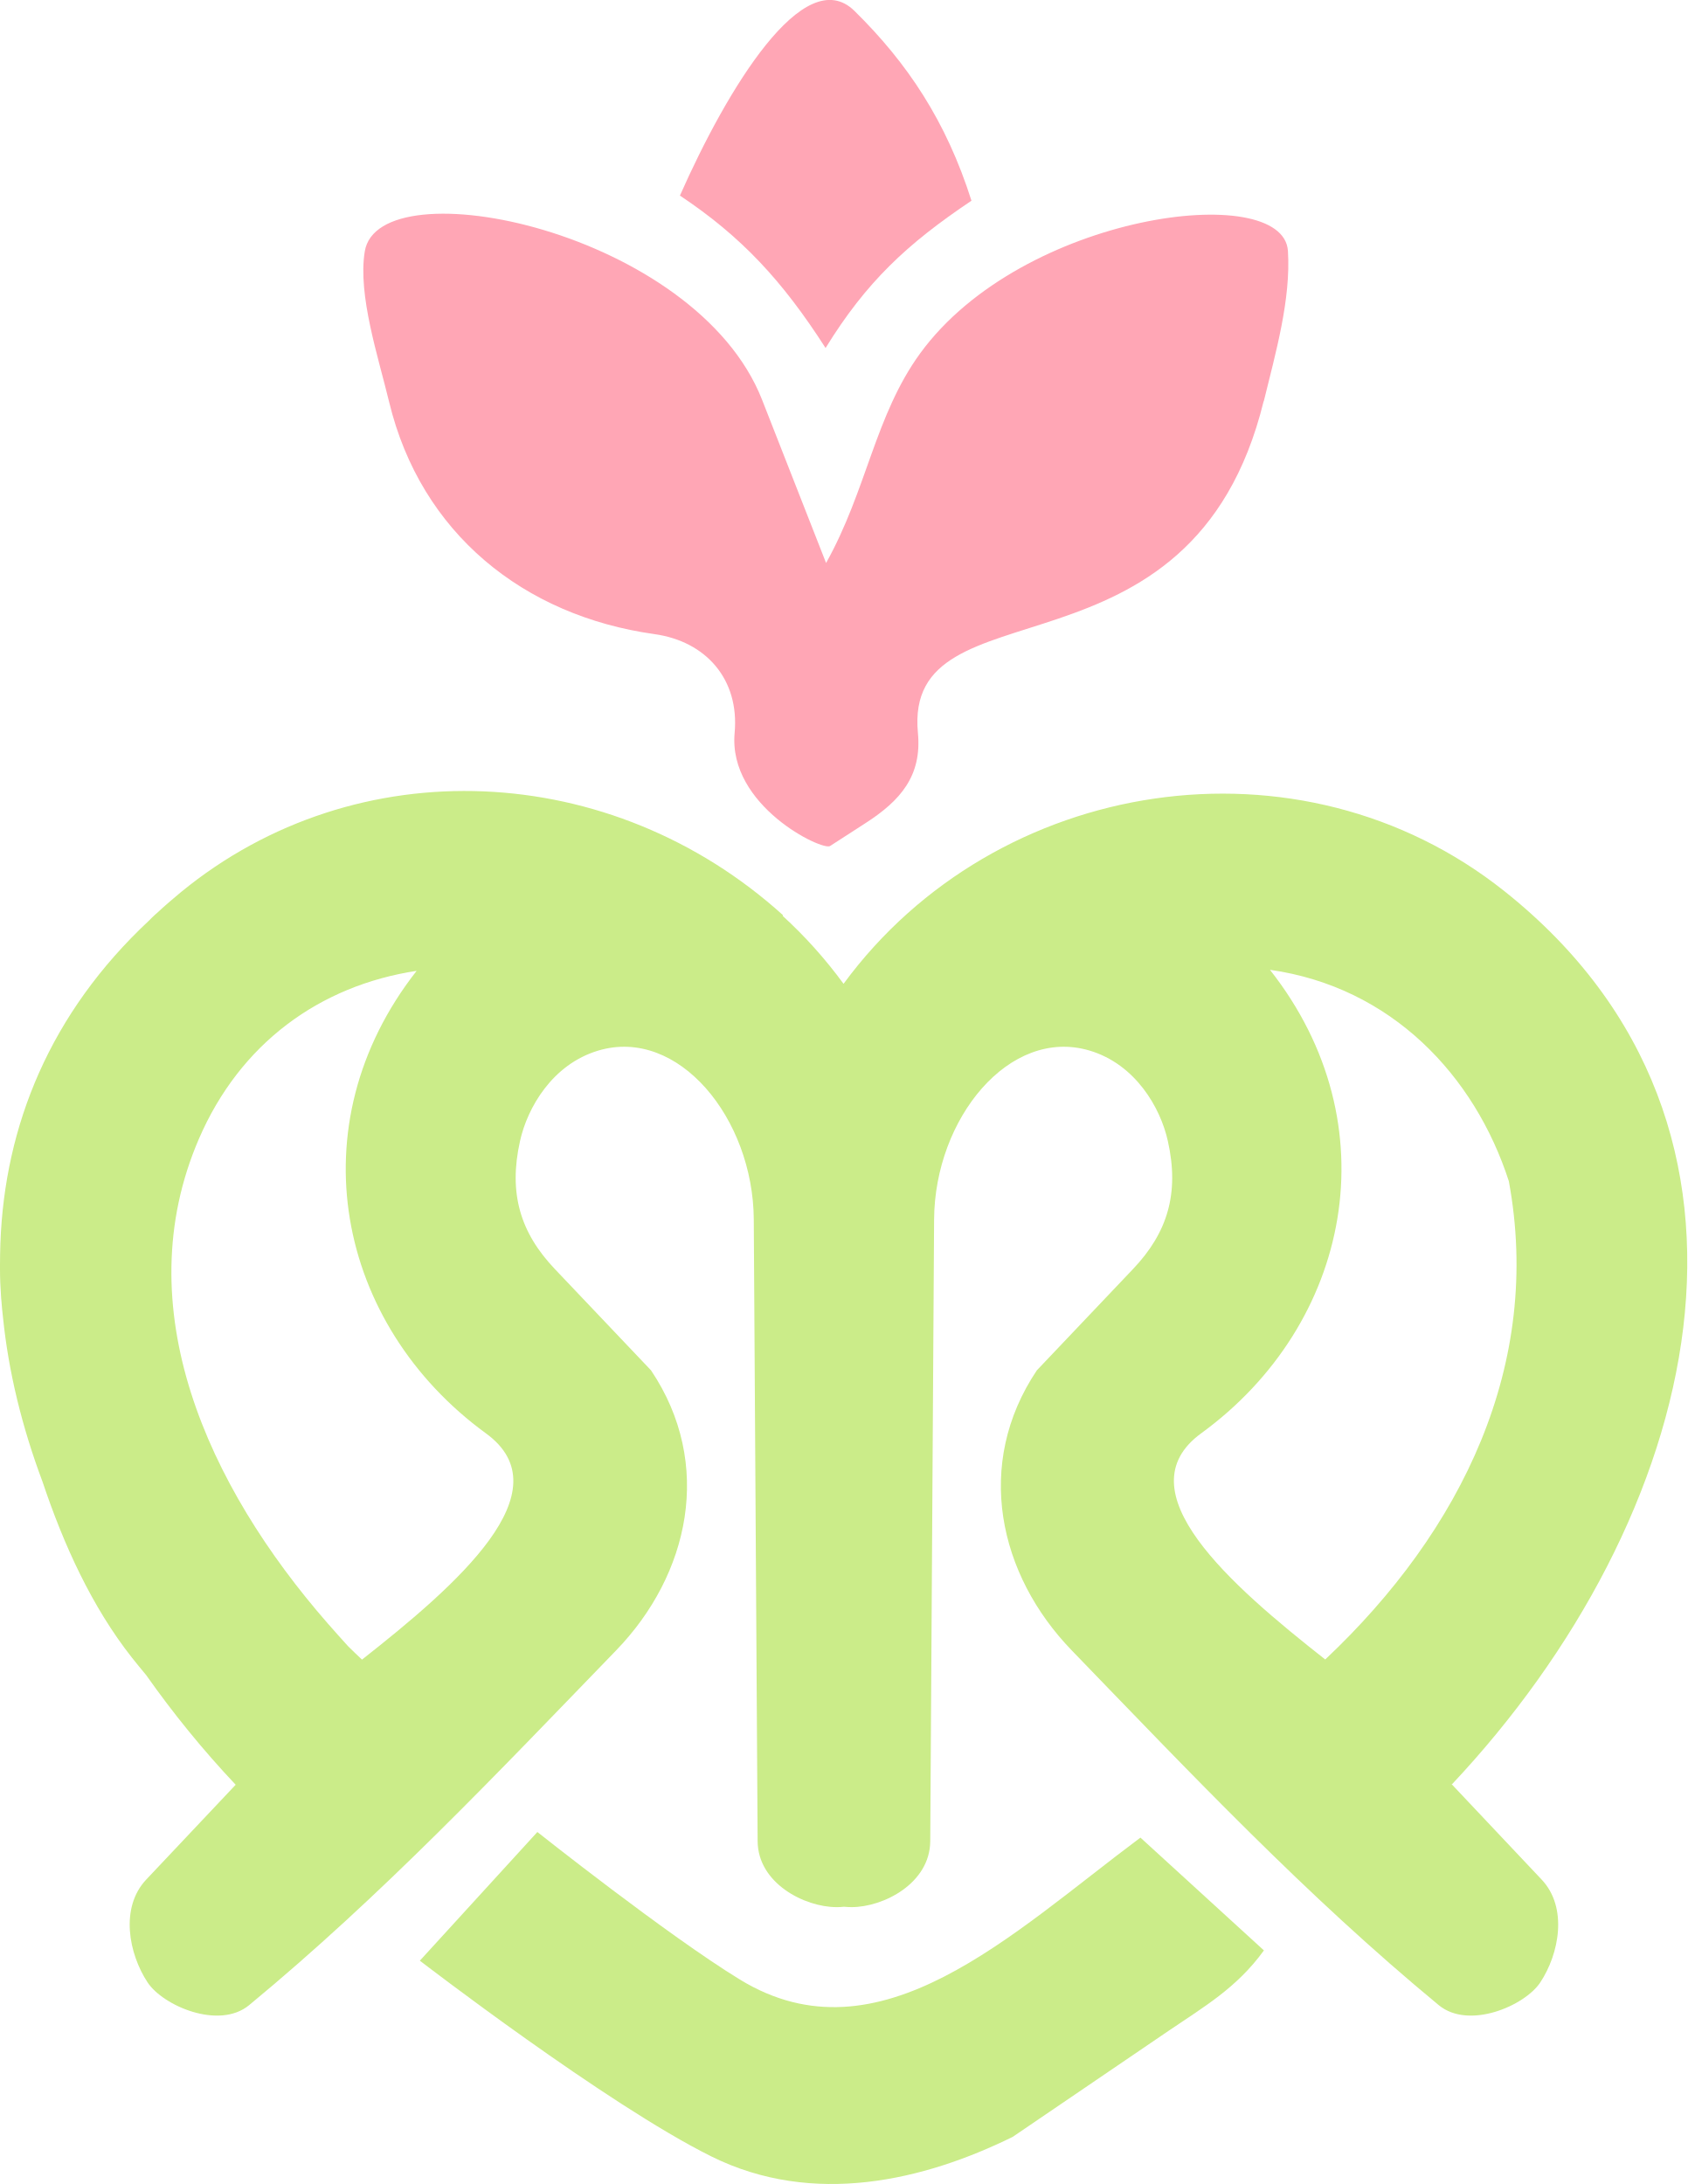
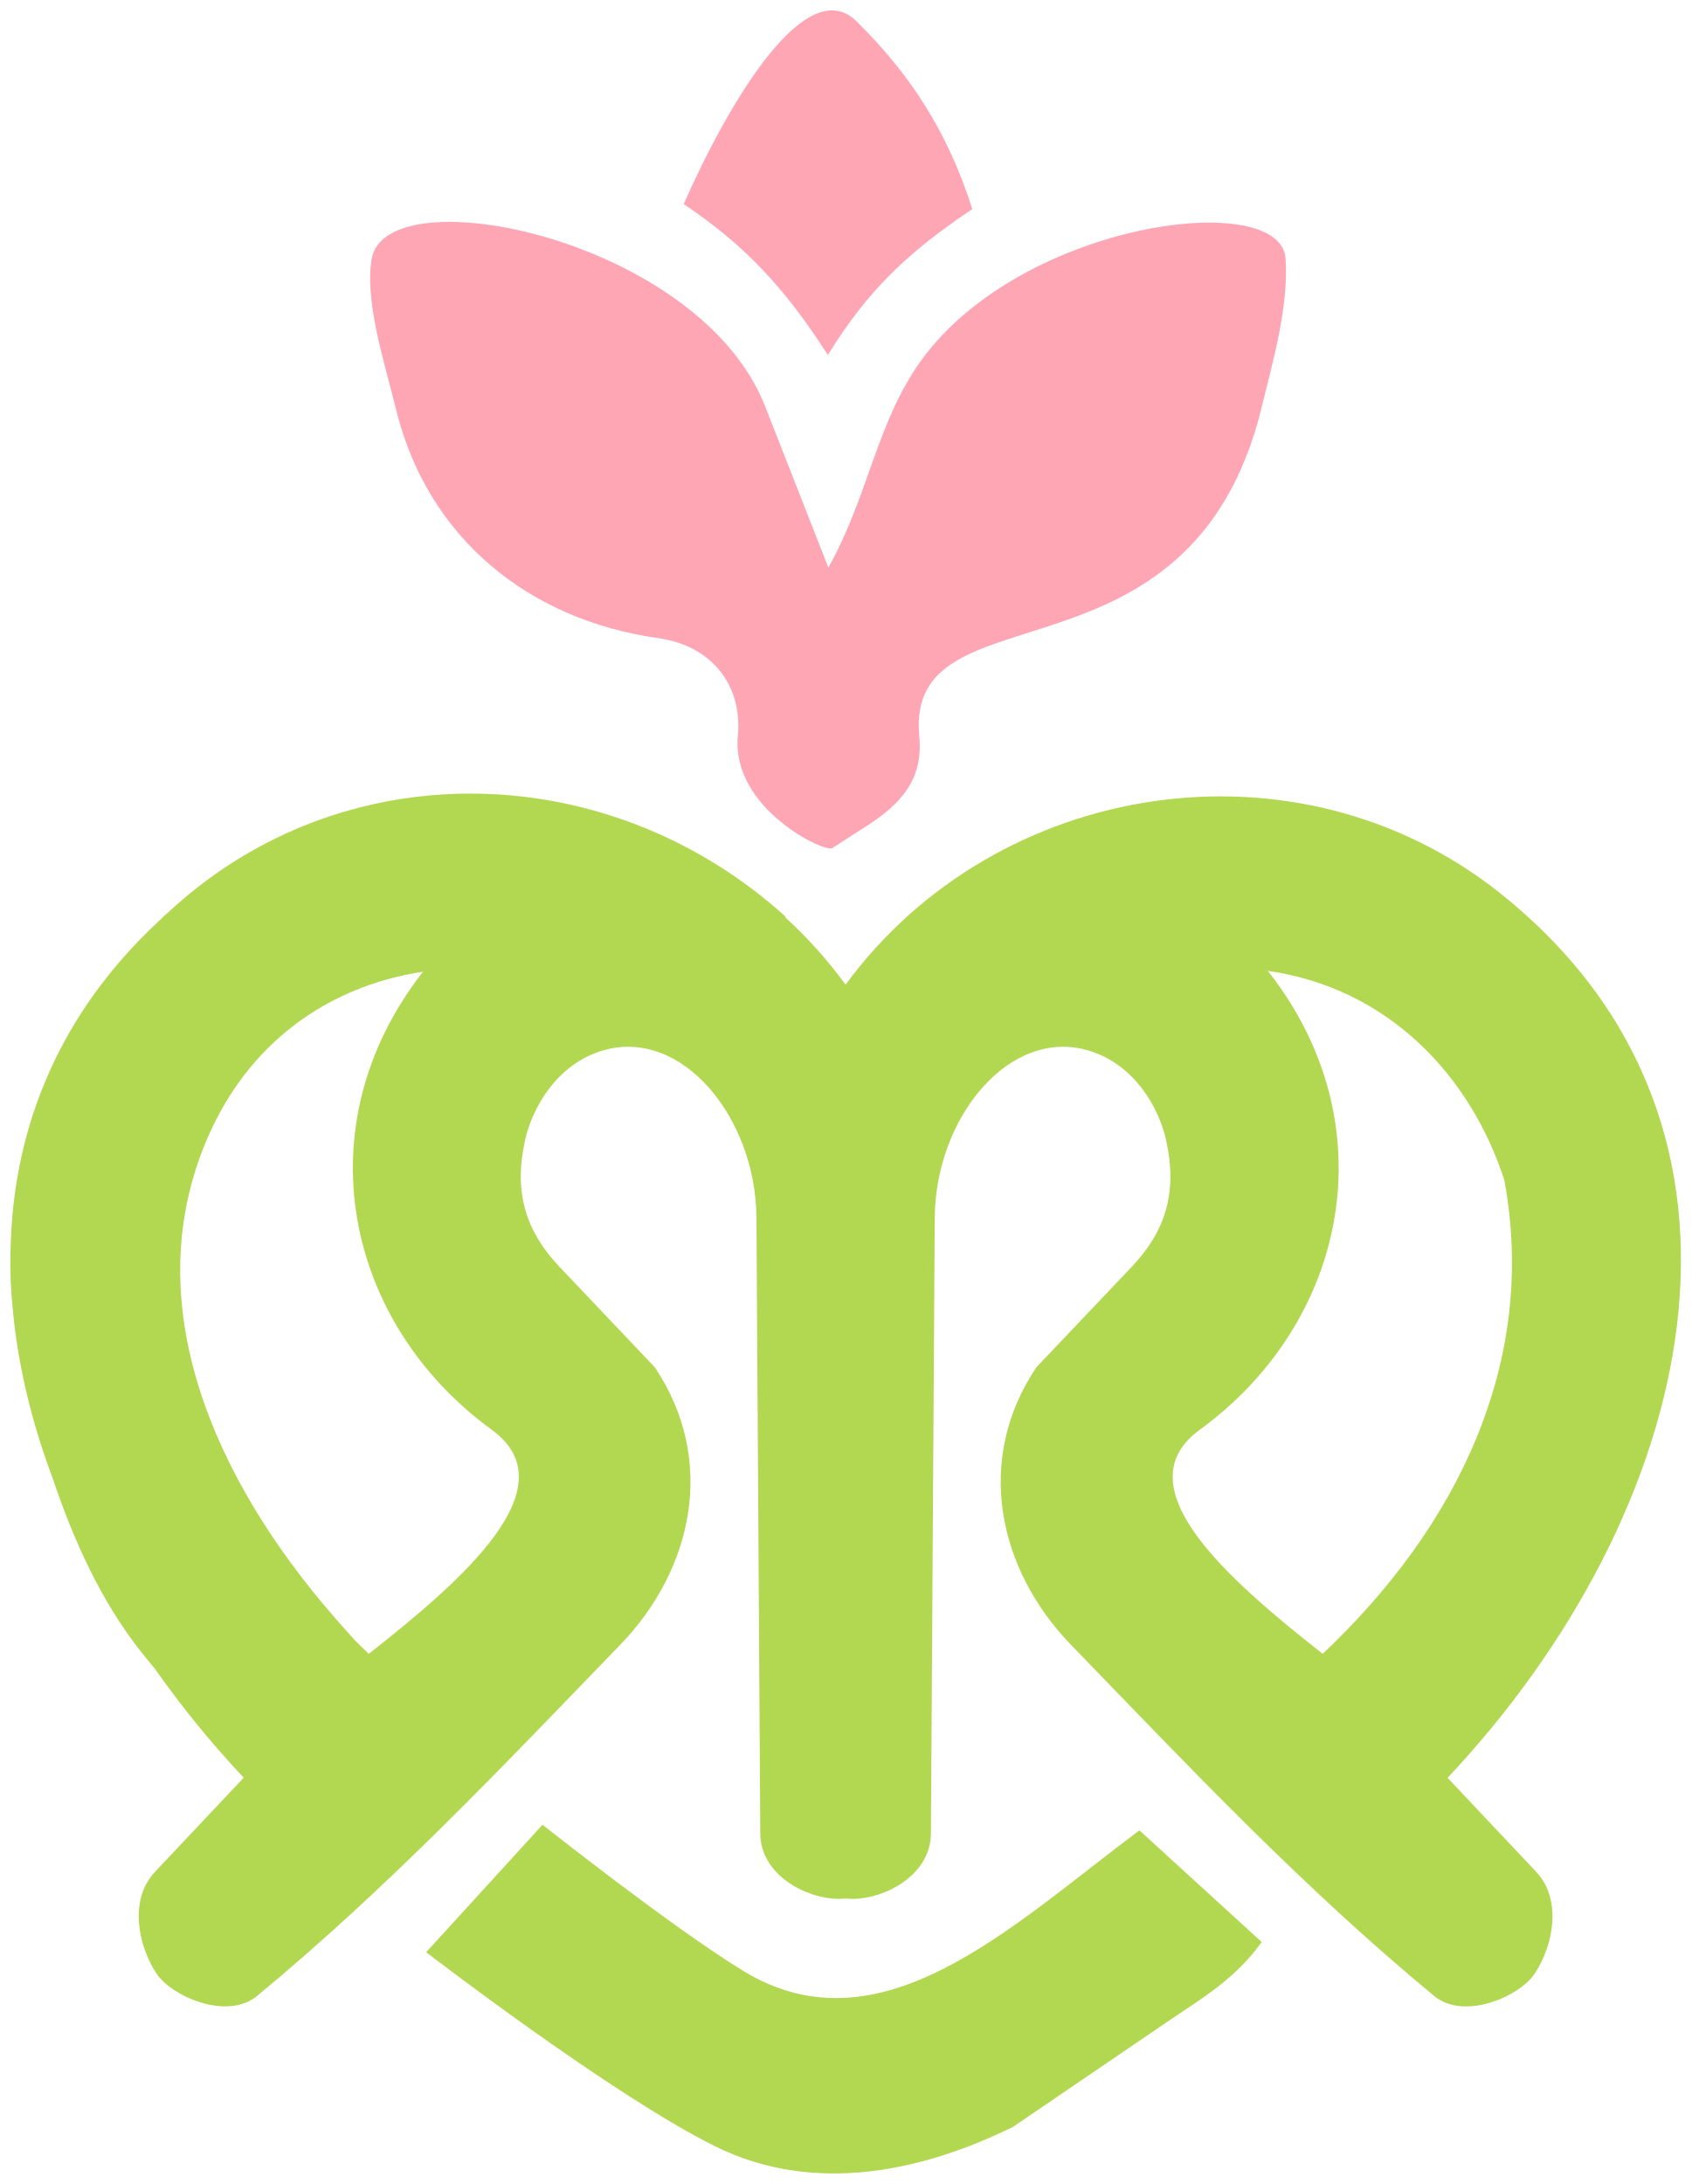
- <svg xmlns="http://www.w3.org/2000/svg" viewBox="150.23 304.09 131.37 170.07" role="img" aria-label="Rootwell">
-   <path fill="#cbec89" d="M239.02,447.19c-10.04,7.49-20.32,17.69-31.18,11.05-5.67-3.47-15.77-11.49-15.77-11.49l-9.15,10.02s14.53,11.19,22.69,15.24c7.95,3.95,16.58,1.87,23.47-1.52l12.11-8.24c2.71-1.85,5.32-3.33,7.45-6.28l-9.61-8.78Z" />
-   <path fill="#cbec89" d="M263.25,443.07c19.42-20.64,27.32-51.12,4.12-69.58-15.93-12.68-39.58-8.96-51.46,7.21-1.42-1.94-3.01-3.71-4.74-5.29l.03-.05c-13.34-12.07-33.16-13.05-46.88-1.8-.64.53-1.27,1.07-1.87,1.63-.05.05-.1.09-.16.14-.15.14-.3.28-.44.43-7.73,7.22-11.26,15.98-11.59,25.16-.02.56-.03,1.12-.03,1.68,0,.11,0,.23,0,.34,0,.69.03,1.38.08,2.08,0,.12.02.25.03.37.03.42.07.84.12,1.26.43,4.27,1.49,8.58,3.08,12.82,1.65,4.93,3.85,9.75,6.96,13.7.36.46.74.91,1.11,1.36,2.1,2.98,4.43,5.85,6.97,8.54l-6.97,7.39c-2.05,2.18-1.36,5.77.11,8,1.2,1.82,5.56,3.71,7.91,1.77,10.34-8.54,19.25-17.99,28.57-27.62,5.7-5.89,7.62-14.51,2.72-21.81l-7.49-7.89c-2.69-2.83-3.62-5.9-2.71-9.97.57-2.58,2.51-5.97,6.09-7.04,6.24-1.86,12.06,5.29,12.11,13.14l.3,48.42c.02,3.29,3.66,5.13,6.12,5.14.19,0,.39,0,.6-.03.21.02.41.03.6.03,2.46,0,6.1-1.84,6.12-5.14l.3-48.42c.05-7.85,5.87-15,12.11-13.14,3.58,1.07,5.52,4.46,6.09,7.04.91,4.07-.02,7.14-2.71,9.97l-7.49,7.89c-4.9,7.31-2.98,15.92,2.72,21.81,9.31,9.63,18.23,19.08,28.57,27.62,2.35,1.94,6.71.05,7.91-1.77,1.47-2.22,2.16-5.82.11-8l-6.97-7.39ZM178.41,433.32c-.37-.34-.72-.69-1.08-1.04-.53-.59-1.06-1.17-1.58-1.77-9.39-10.75-15.68-24.63-10.04-37.72,3.21-7.45,9.41-11.95,16.96-13.1-9.43,12.03-6.22,27.55,5.4,36.02,6.15,4.48-2.25,11.79-9.66,17.62ZM253.42,433.32c-7.41-5.83-15.81-13.14-9.66-17.62,11.64-8.48,14.84-24.05,5.35-36.09,9.46,1.34,15.94,8.23,18.6,16.46,2.63,14.24-3.63,27.19-14.29,37.24Z" />
-   <path fill="#ffa6b5" d="M248.62,335.33c-5.59,22.79-28.07,13.76-26.92,25.83.32,3.35-1.36,5.28-4.1,7.04l-2.74,1.77c-.6.39-7.95-3.13-7.43-8.81.38-4.18-2.24-7.13-6.24-7.69-10.2-1.43-18.19-7.86-20.66-18.07-.85-3.53-2.45-8.33-1.9-11.72,1.07-6.7,25.78-1.62,30.94,11.55l4.98,12.7c3.18-5.69,3.8-11.48,7.33-16.33,7.97-10.94,28.27-13.5,28.63-7.97.24,3.79-.97,7.98-1.88,11.71Z" />
-   <path fill="#ffa6b5" d="M225.87,319.72c-5.03,3.37-8.2,6.34-11.36,11.47-3.36-5.24-6.54-8.67-11.34-11.87,3.67-8.29,9.67-18.23,13.59-14.38,4.13,4.06,7.15,8.6,9.11,14.78Z" />
+ <svg xmlns="http://www.w3.org/2000/svg" viewBox="24.4 0.7 163 210.4" role="img" aria-label="Rootwell">
+   <path fill="#b1d850" d="M134.19,177.02c-12.3,9.18-24.9,21.67-38.2,13.54-6.94-4.25-19.32-14.07-19.32-14.07l-11.21,12.28s17.8,13.71,27.8,18.68c9.74,4.84,20.32,2.29,28.75-1.86l14.83-10.1c3.32-2.26,6.52-4.08,9.12-7.7l-11.78-10.76Z" />
+   <path fill="#b1d850" d="M163.87,171.97c23.79-25.29,33.47-62.62,5.04-85.24-19.52-15.53-48.5-10.98-63.04,8.83-1.74-2.38-3.69-4.55-5.81-6.48l.03-.07c-16.34-14.79-40.62-15.99-57.43-2.21-.79.65-1.55,1.32-2.29,2-.06.06-.13.12-.19.17-.18.17-.36.35-.54.52-9.47,8.84-13.8,19.57-14.2,30.82-.03.68-.04,1.37-.04,2.06,0,.14,0,.28,0,.42.01.84.04,1.69.1,2.55,0,.15.02.3.04.45.04.51.09,1.03.14,1.55.53,5.23,1.82,10.51,3.77,15.7,2.02,6.04,4.71,11.95,8.53,16.78.44.56.91,1.11,1.36,1.67,2.57,3.65,5.43,7.16,8.54,10.47l-8.54,9.06c-2.52,2.67-1.66,7.07.13,9.8,1.47,2.22,6.81,4.54,9.69,2.17,12.66-10.46,23.59-22.04,35-33.84,6.98-7.22,9.34-17.77,3.33-26.73l-9.18-9.67c-3.29-3.47-4.43-7.23-3.32-12.21.7-3.16,3.07-7.32,7.46-8.63,7.65-2.28,14.77,6.48,14.83,16.1l.37,59.32c.02,4.04,4.48,6.28,7.49,6.3.23,0,.48-.01.73-.03.25.02.5.03.73.03,3.02-.01,7.47-2.26,7.49-6.3l.37-59.32c.06-9.62,7.19-18.38,14.83-16.1,4.39,1.31,6.76,5.47,7.46,8.63,1.11,4.99-.03,8.74-3.32,12.21l-9.18,9.67c-6.01,8.95-3.66,19.51,3.33,26.73,11.41,11.79,22.34,23.38,35,33.84,2.88,2.38,8.22.06,9.69-2.17,1.8-2.72,2.65-7.13.13-9.8l-8.54-9.06ZM59.93,160.02c-.45-.42-.89-.85-1.32-1.28-.65-.72-1.3-1.44-1.93-2.17-11.5-13.17-19.22-30.18-12.3-46.21,3.93-9.13,11.53-14.64,20.78-16.05-11.55,14.74-7.62,33.76,6.62,44.13,7.53,5.49-2.76,14.44-11.84,21.58ZM151.83,160.02c-9.08-7.14-19.37-16.09-11.84-21.58,14.27-10.39,18.19-29.46,6.56-44.21,11.58,1.65,19.53,10.08,22.79,20.17,3.22,17.44-4.45,33.31-17.51,45.63Z" />
+   <path fill="#ffa6b5" d="M145.95,39.97c-6.85,27.92-34.39,16.85-32.98,31.64.39,4.1-1.67,6.47-5.02,8.63l-3.36,2.16c-.74.47-9.74-3.83-9.1-10.79.47-5.12-2.74-8.74-7.64-9.43-12.49-1.75-22.29-9.63-25.32-22.14-1.05-4.33-3-10.2-2.33-14.35,1.31-8.21,31.59-1.98,37.91,14.14l6.1,15.55c3.9-6.97,4.66-14.07,8.98-20.01,9.76-13.4,34.63-16.54,35.07-9.76.3,4.64-1.19,9.78-2.31,14.34Z" />
+   <path fill="#ffa6b5" d="M118.07,20.85c-6.16,4.13-10.04,7.77-13.91,14.05-4.11-6.42-8.02-10.62-13.89-14.54,4.49-10.15,11.85-22.33,16.65-17.61,5.06,4.98,8.76,10.53,11.16,18.1Z" />
</svg>
